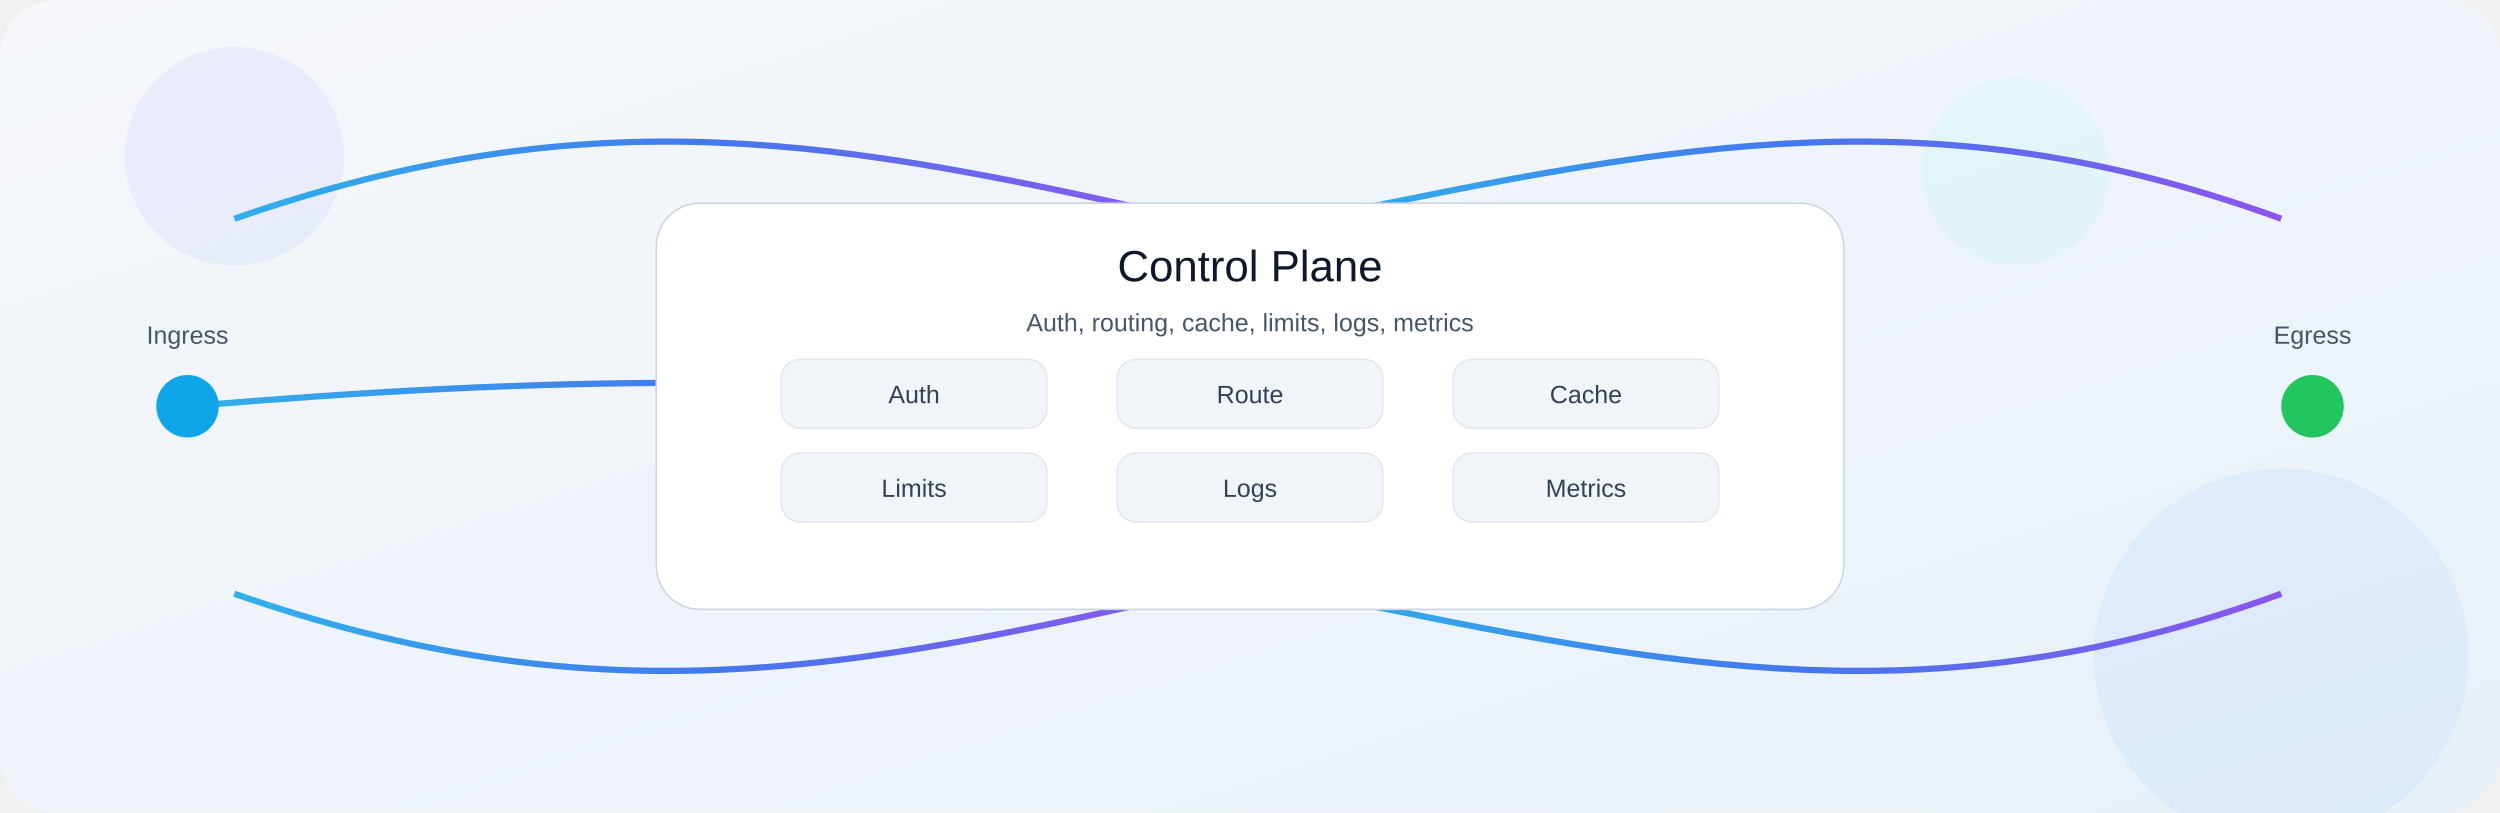
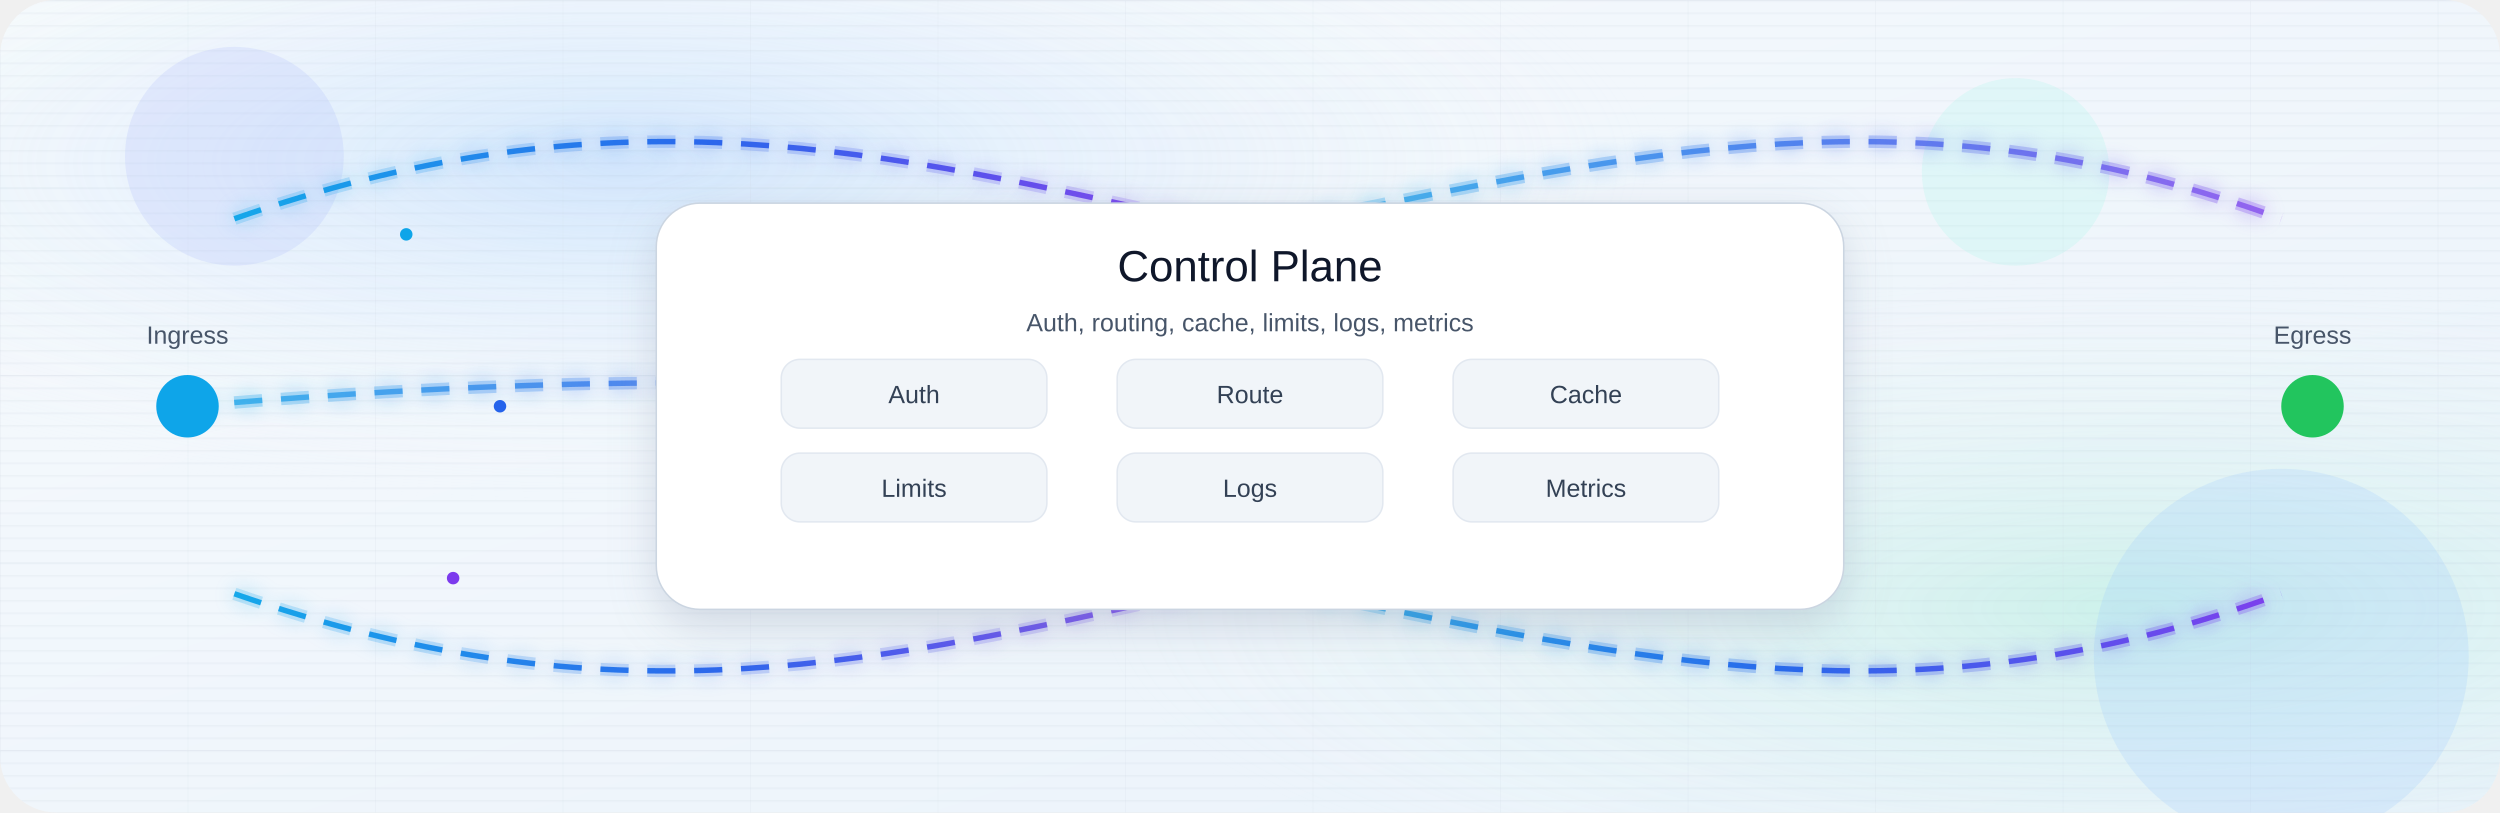
<svg xmlns="http://www.w3.org/2000/svg" width="1600" height="520" viewBox="0 0 1600 520" role="img" aria-label="Live flow of LLM traffic through auth, routing, cache, limits, logs, and metrics.">
  <defs>
    <linearGradient id="bg" x1="0" y1="0" x2="1" y2="1">
-       <stop offset="0%" stop-color="#F5F7FB" />
-       <stop offset="100%" stop-color="#E8F1F8" />
+       <stop offset="0%" stop-color="#F7FAFC" />
+       <stop offset="100%" stop-color="#E9F2FB" />
    </linearGradient>
+     <radialGradient id="glowA" cx="0.25" cy="0.2" r="0.6">
+       <stop offset="0%" stop-color="#93C5FD" stop-opacity="0.45" />
+       <stop offset="70%" stop-color="#F7FAFC" stop-opacity="0" />
+     </radialGradient>
+     <radialGradient id="glowB" cx="0.85" cy="0.75" r="0.6">
+       <stop offset="0%" stop-color="#6EE7B7" stop-opacity="0.35" />
+       <stop offset="70%" stop-color="#F7FAFC" stop-opacity="0" />
+     </radialGradient>
    <linearGradient id="flow" x1="0" y1="0" x2="1" y2="0">
      <stop offset="0%" stop-color="#0EA5E9" />
      <stop offset="50%" stop-color="#2563EB" />
      <stop offset="100%" stop-color="#7C3AED" />
    </linearGradient>
+     <pattern id="grid" width="120" height="120" patternUnits="userSpaceOnUse">
+       <path d="M120 0H0V120" fill="none" stroke="#CBD5E1" stroke-width="1" />
+     </pattern>
+     <pattern id="scan" width="8" height="8" patternUnits="userSpaceOnUse">
+       <rect width="8" height="1" fill="#94A3B8" />
+     </pattern>
+     <filter id="softGlow" x="-20%" y="-20%" width="140%" height="140%">
+       <feGaussianBlur stdDeviation="6" result="blur" />
+       <feMerge>
+         <feMergeNode in="blur" />
+         <feMergeNode in="SourceGraphic" />
+       </feMerge>
+     </filter>
+     <filter id="panelShadow" x="-20%" y="-20%" width="140%" height="140%">
+       <feDropShadow dx="0" dy="10" stdDeviation="14" flood-color="#94A3B8" flood-opacity="0.35" />
+     </filter>
+     <style>
+       .flow { stroke-dasharray: 18 12; animation: dash 2.6s linear infinite; }
+       .flow.fast { animation-duration: 1.9s; }
+       .flow.slow { animation-duration: 4.4s; opacity: 0.7; }
+       .pulse { animation: pulse 2.4s ease-in-out infinite; transform-origin: center; transform-box: fill-box; }
+       .spark { animation: spark 3.6s ease-in-out infinite; transform-origin: center; transform-box: fill-box; }
+       .float { animation: float 8s ease-in-out infinite; }
+       .scan { animation: scan 8s linear infinite; }
+       @keyframes dash { from { stroke-dashoffset: 0; } to { stroke-dashoffset: -70; } }
+       @keyframes pulse { 0%,100% { transform: scale(1); opacity: 0.75; } 50% { transform: scale(1.4); opacity: 1; } }
+       @keyframes spark { 0% { transform: translateX(-18px); opacity: 0; } 40% { opacity: 1; } 60% { opacity: 1; } 100% { transform: translateX(18px); opacity: 0; } }
+       @keyframes float { 0%,100% { transform: translateY(0); } 50% { transform: translateY(-8px); } }
+       @keyframes scan { from { transform: translateY(0); } to { transform: translateY(-32px); } }
+     </style>
  </defs>
  <rect width="1600" height="520" rx="36" fill="url(#bg)" />
-   <g opacity="0.15">
-     <circle cx="150" cy="100" r="70" fill="#A5B4FC" />
-     <circle cx="1460" cy="420" r="120" fill="#93C5FD" />
-     <circle cx="1290" cy="110" r="60" fill="#99F6E4" />
+   <rect width="1600" height="520" rx="36" fill="url(#glowA)" opacity="0.8" />
+   <rect width="1600" height="520" rx="36" fill="url(#glowB)" opacity="0.7" />
+   <rect width="1600" height="520" rx="36" fill="url(#grid)" opacity="0.2" />
+   <rect class="scan" width="1600" height="520" rx="36" fill="url(#scan)" opacity="0.08" />
+   <g opacity="0.2">
+     <circle class="float" cx="150" cy="100" r="70" fill="#A5B4FC" />
+     <circle class="float" cx="1460" cy="420" r="120" fill="#93C5FD" style="animation-delay:0.6s" />
+     <circle class="float" cx="1290" cy="110" r="60" fill="#99F6E4" style="animation-delay:1.2s" />
  </g>
-   <g stroke="url(#flow)" stroke-width="4" fill="none" opacity="0.85">
-     <path d="M150 140 C 380 60, 540 90, 760 140" />
-     <path d="M120 260 C 360 240, 520 240, 760 260" />
-     <path d="M150 380 C 380 460, 540 430, 760 380" />
-     <path d="M840 140 C 1080 90, 1240 60, 1460 140" />
-     <path d="M840 260 C 1080 260, 1240 260, 1460 260" />
-     <path d="M840 380 C 1080 430, 1240 460, 1460 380" />
+   <g stroke="url(#flow)" stroke-width="8" fill="none" opacity="0.35" filter="url(#softGlow)">
+     <path class="flow slow" d="M150 140 C 380 60, 540 90, 760 140" />
+     <path class="flow" d="M120 260 C 360 240, 520 240, 760 260" />
+     <path class="flow slow" d="M150 380 C 380 460, 540 430, 760 380" />
+     <path class="flow" d="M840 140 C 1080 90, 1240 60, 1460 140" />
+     <path class="flow slow" d="M840 260 C 1080 260, 1240 260, 1460 260" />
+     <path class="flow" d="M840 380 C 1080 430, 1240 460, 1460 380" />
+   </g>
+   <g stroke="url(#flow)" stroke-width="3.5" fill="none" opacity="0.95">
+     <path class="flow" d="M150 140 C 380 60, 540 90, 760 140" />
+     <path class="flow slow" d="M120 260 C 360 240, 520 240, 760 260" />
+     <path class="flow fast" d="M150 380 C 380 460, 540 430, 760 380" />
+     <path class="flow slow" d="M840 140 C 1080 90, 1240 60, 1460 140" />
+     <path class="flow" d="M840 260 C 1080 260, 1240 260, 1460 260" />
+     <path class="flow fast" d="M840 380 C 1080 430, 1240 460, 1460 380" />
  </g>
  <g>
-     <circle cx="120" cy="260" r="20" fill="#0EA5E9" />
-     <circle cx="1480" cy="260" r="20" fill="#22C55E" />
+     <circle class="pulse" cx="120" cy="260" r="20" fill="#0EA5E9" />
+     <circle class="pulse" cx="1480" cy="260" r="20" fill="#22C55E" style="animation-delay:0.6s" />
+     <circle class="pulse" cx="760" cy="140" r="8" fill="#60A5FA" style="animation-delay:1s" />
+     <circle class="pulse" cx="760" cy="380" r="8" fill="#7C3AED" style="animation-delay:1.4s" />
+   </g>
+   <g>
+     <circle class="spark" cx="260" cy="150" r="4" fill="#0EA5E9" style="animation-delay:0.2s" />
+     <circle class="spark" cx="320" cy="260" r="4" fill="#2563EB" style="animation-delay:0.9s" />
+     <circle class="spark" cx="290" cy="370" r="4" fill="#7C3AED" style="animation-delay:1.6s" />
+     <circle class="spark" cx="1120" cy="150" r="4" fill="#0EA5E9" style="animation-delay:0.4s" />
+     <circle class="spark" cx="1080" cy="260" r="4" fill="#22C55E" style="animation-delay:1.1s" />
+     <circle class="spark" cx="1140" cy="370" r="4" fill="#7C3AED" style="animation-delay:1.8s" />
  </g>
  <g font-family="Arial, sans-serif" font-size="16" fill="#475569" text-anchor="middle">
    <text x="120" y="220">Ingress</text>
    <text x="1480" y="220">Egress</text>
  </g>
  <g>
-     <rect x="420" y="130" width="760" height="260" rx="28" fill="#FFFFFF" stroke="#CBD5E1" />
+     <rect x="420" y="130" width="760" height="260" rx="28" fill="#FFFFFF" stroke="#CBD5E1" filter="url(#panelShadow)" />
    <text x="800" y="180" font-size="28" font-family="Arial, sans-serif" fill="#0F172A" text-anchor="middle">Control Plane</text>
    <text x="800" y="212" font-size="16" font-family="Arial, sans-serif" fill="#475569" text-anchor="middle">Auth, routing, cache, limits, logs, metrics</text>
  </g>
  <g font-family="Arial, sans-serif" font-size="16" text-anchor="middle" fill="#334155">
    <rect x="500" y="230" width="170" height="44" rx="12" fill="#F1F5F9" stroke="#E2E8F0" />
    <text x="585" y="258">Auth</text>
    <rect x="715" y="230" width="170" height="44" rx="12" fill="#F1F5F9" stroke="#E2E8F0" />
    <text x="800" y="258">Route</text>
    <rect x="930" y="230" width="170" height="44" rx="12" fill="#F1F5F9" stroke="#E2E8F0" />
    <text x="1015" y="258">Cache</text>
    <rect x="500" y="290" width="170" height="44" rx="12" fill="#F1F5F9" stroke="#E2E8F0" />
    <text x="585" y="318">Limits</text>
    <rect x="715" y="290" width="170" height="44" rx="12" fill="#F1F5F9" stroke="#E2E8F0" />
    <text x="800" y="318">Logs</text>
    <rect x="930" y="290" width="170" height="44" rx="12" fill="#F1F5F9" stroke="#E2E8F0" />
    <text x="1015" y="318">Metrics</text>
  </g>
</svg>
